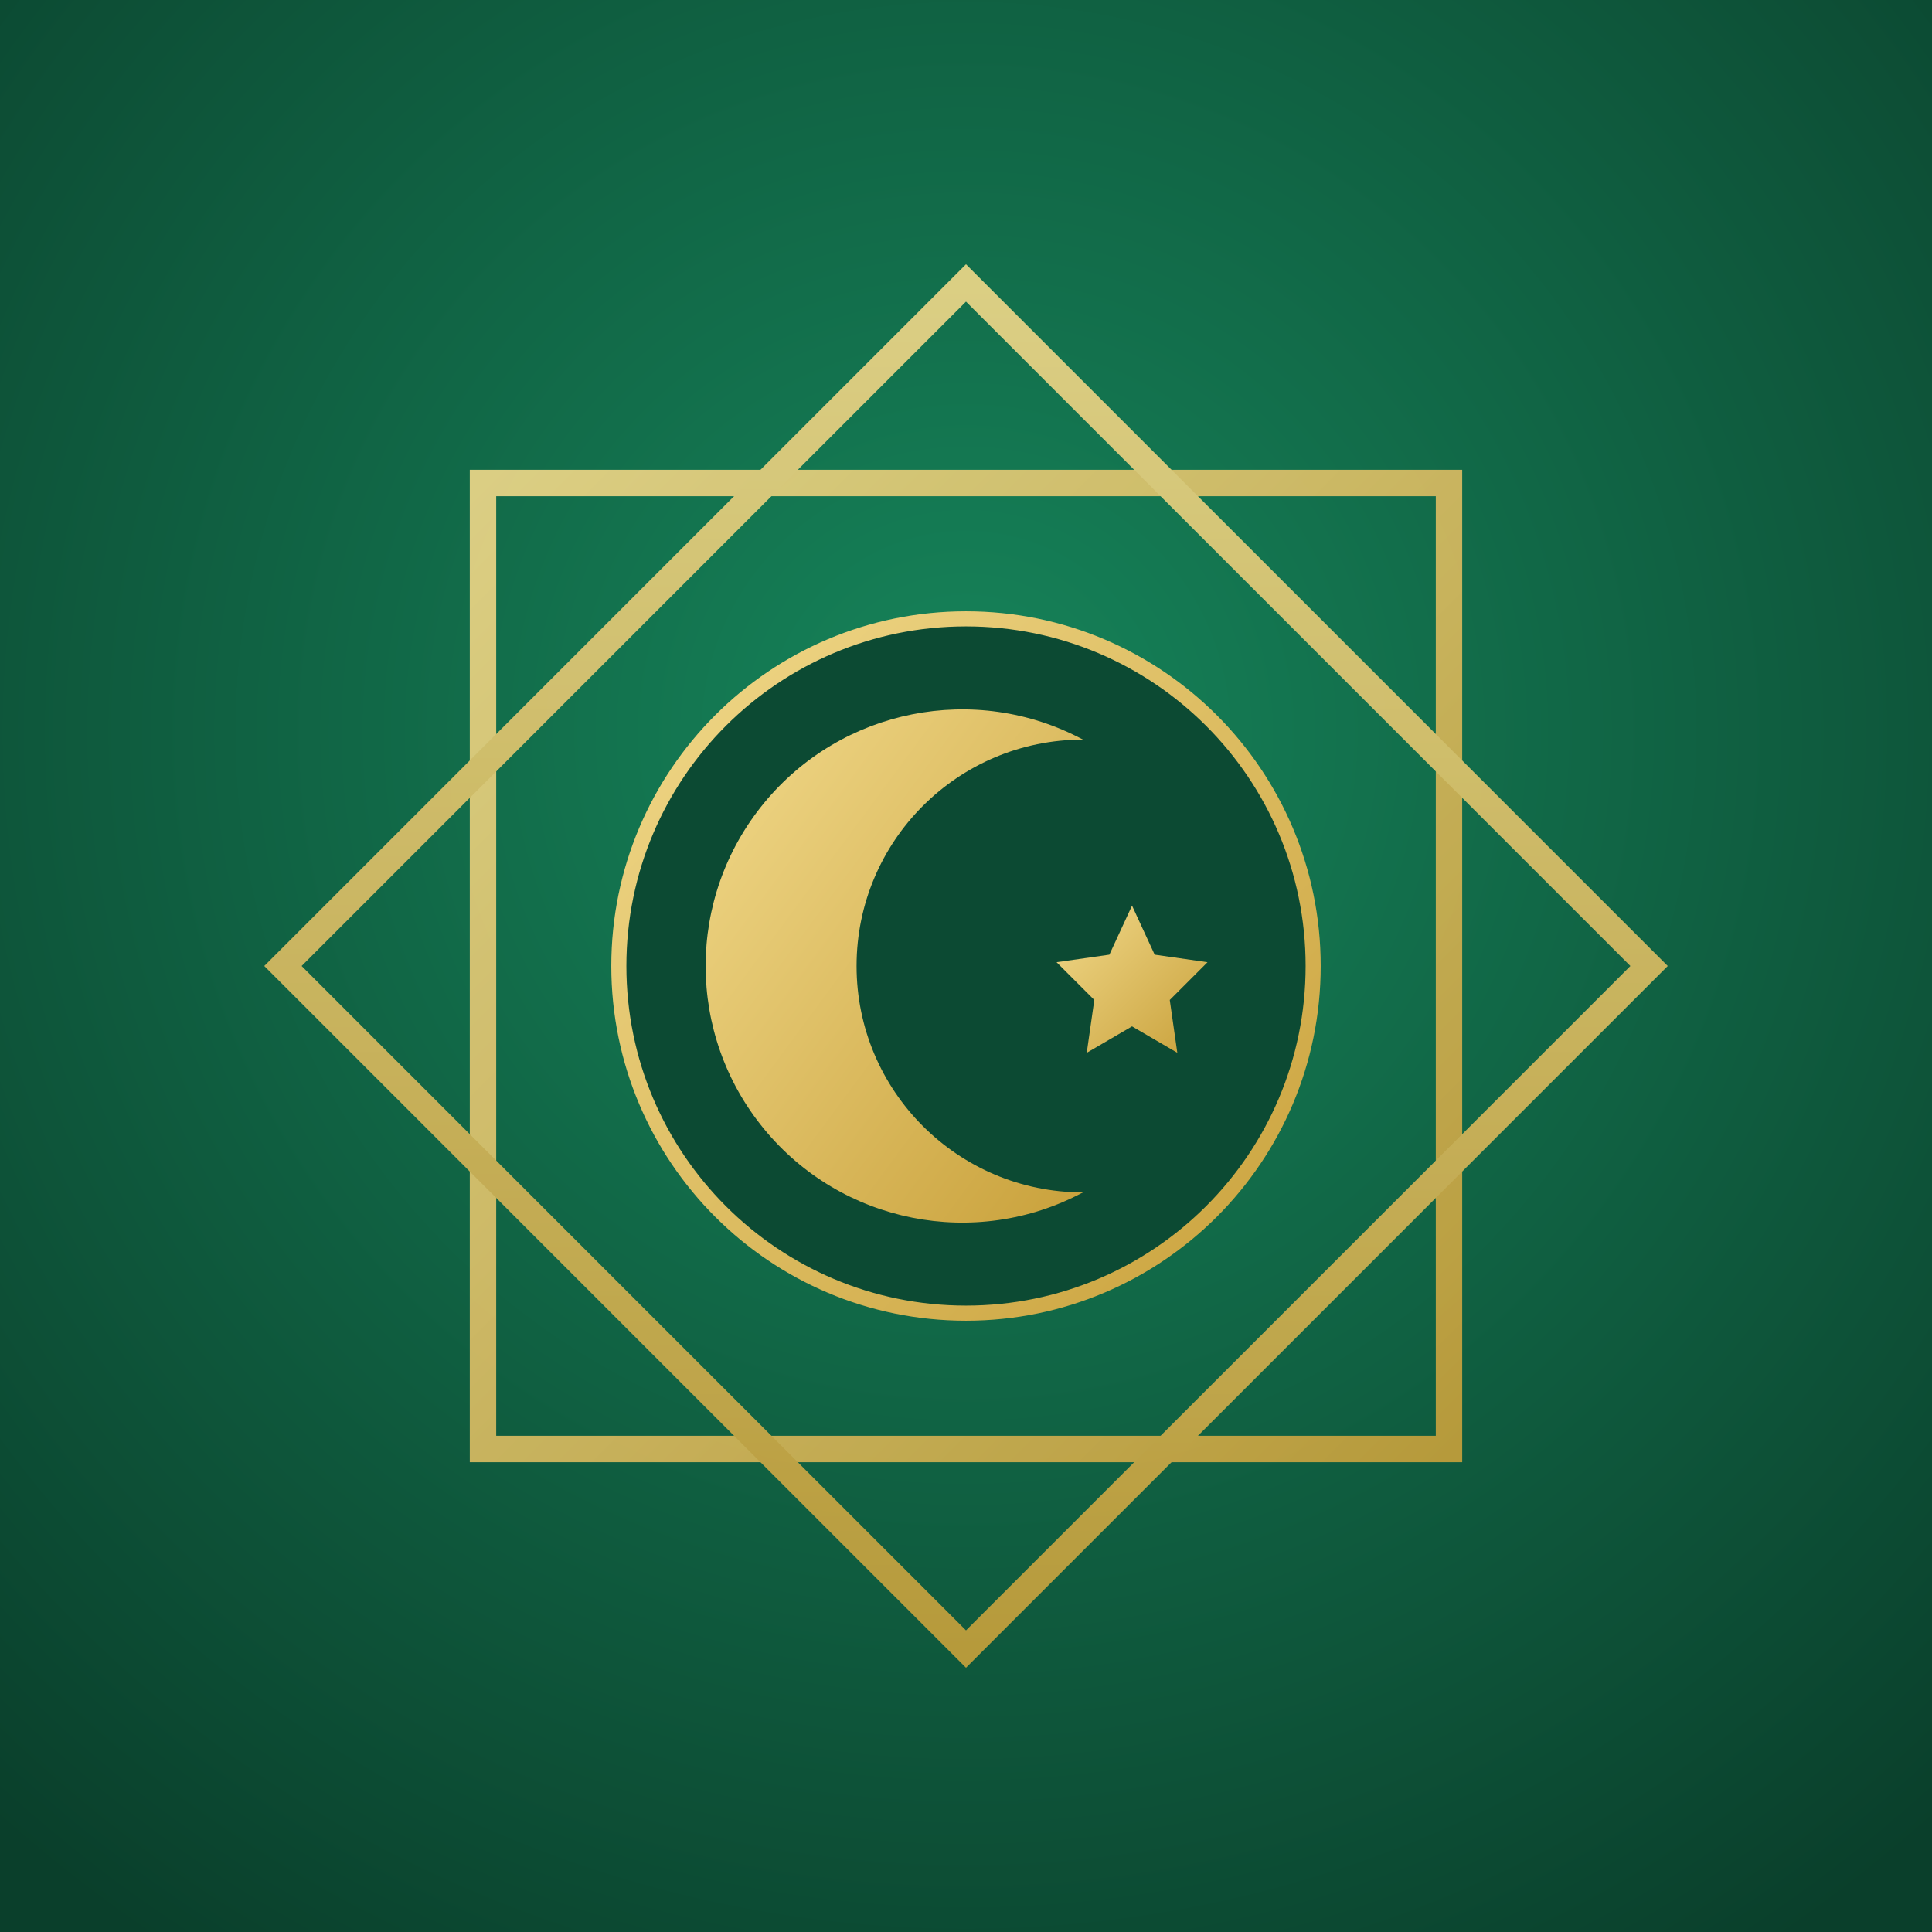
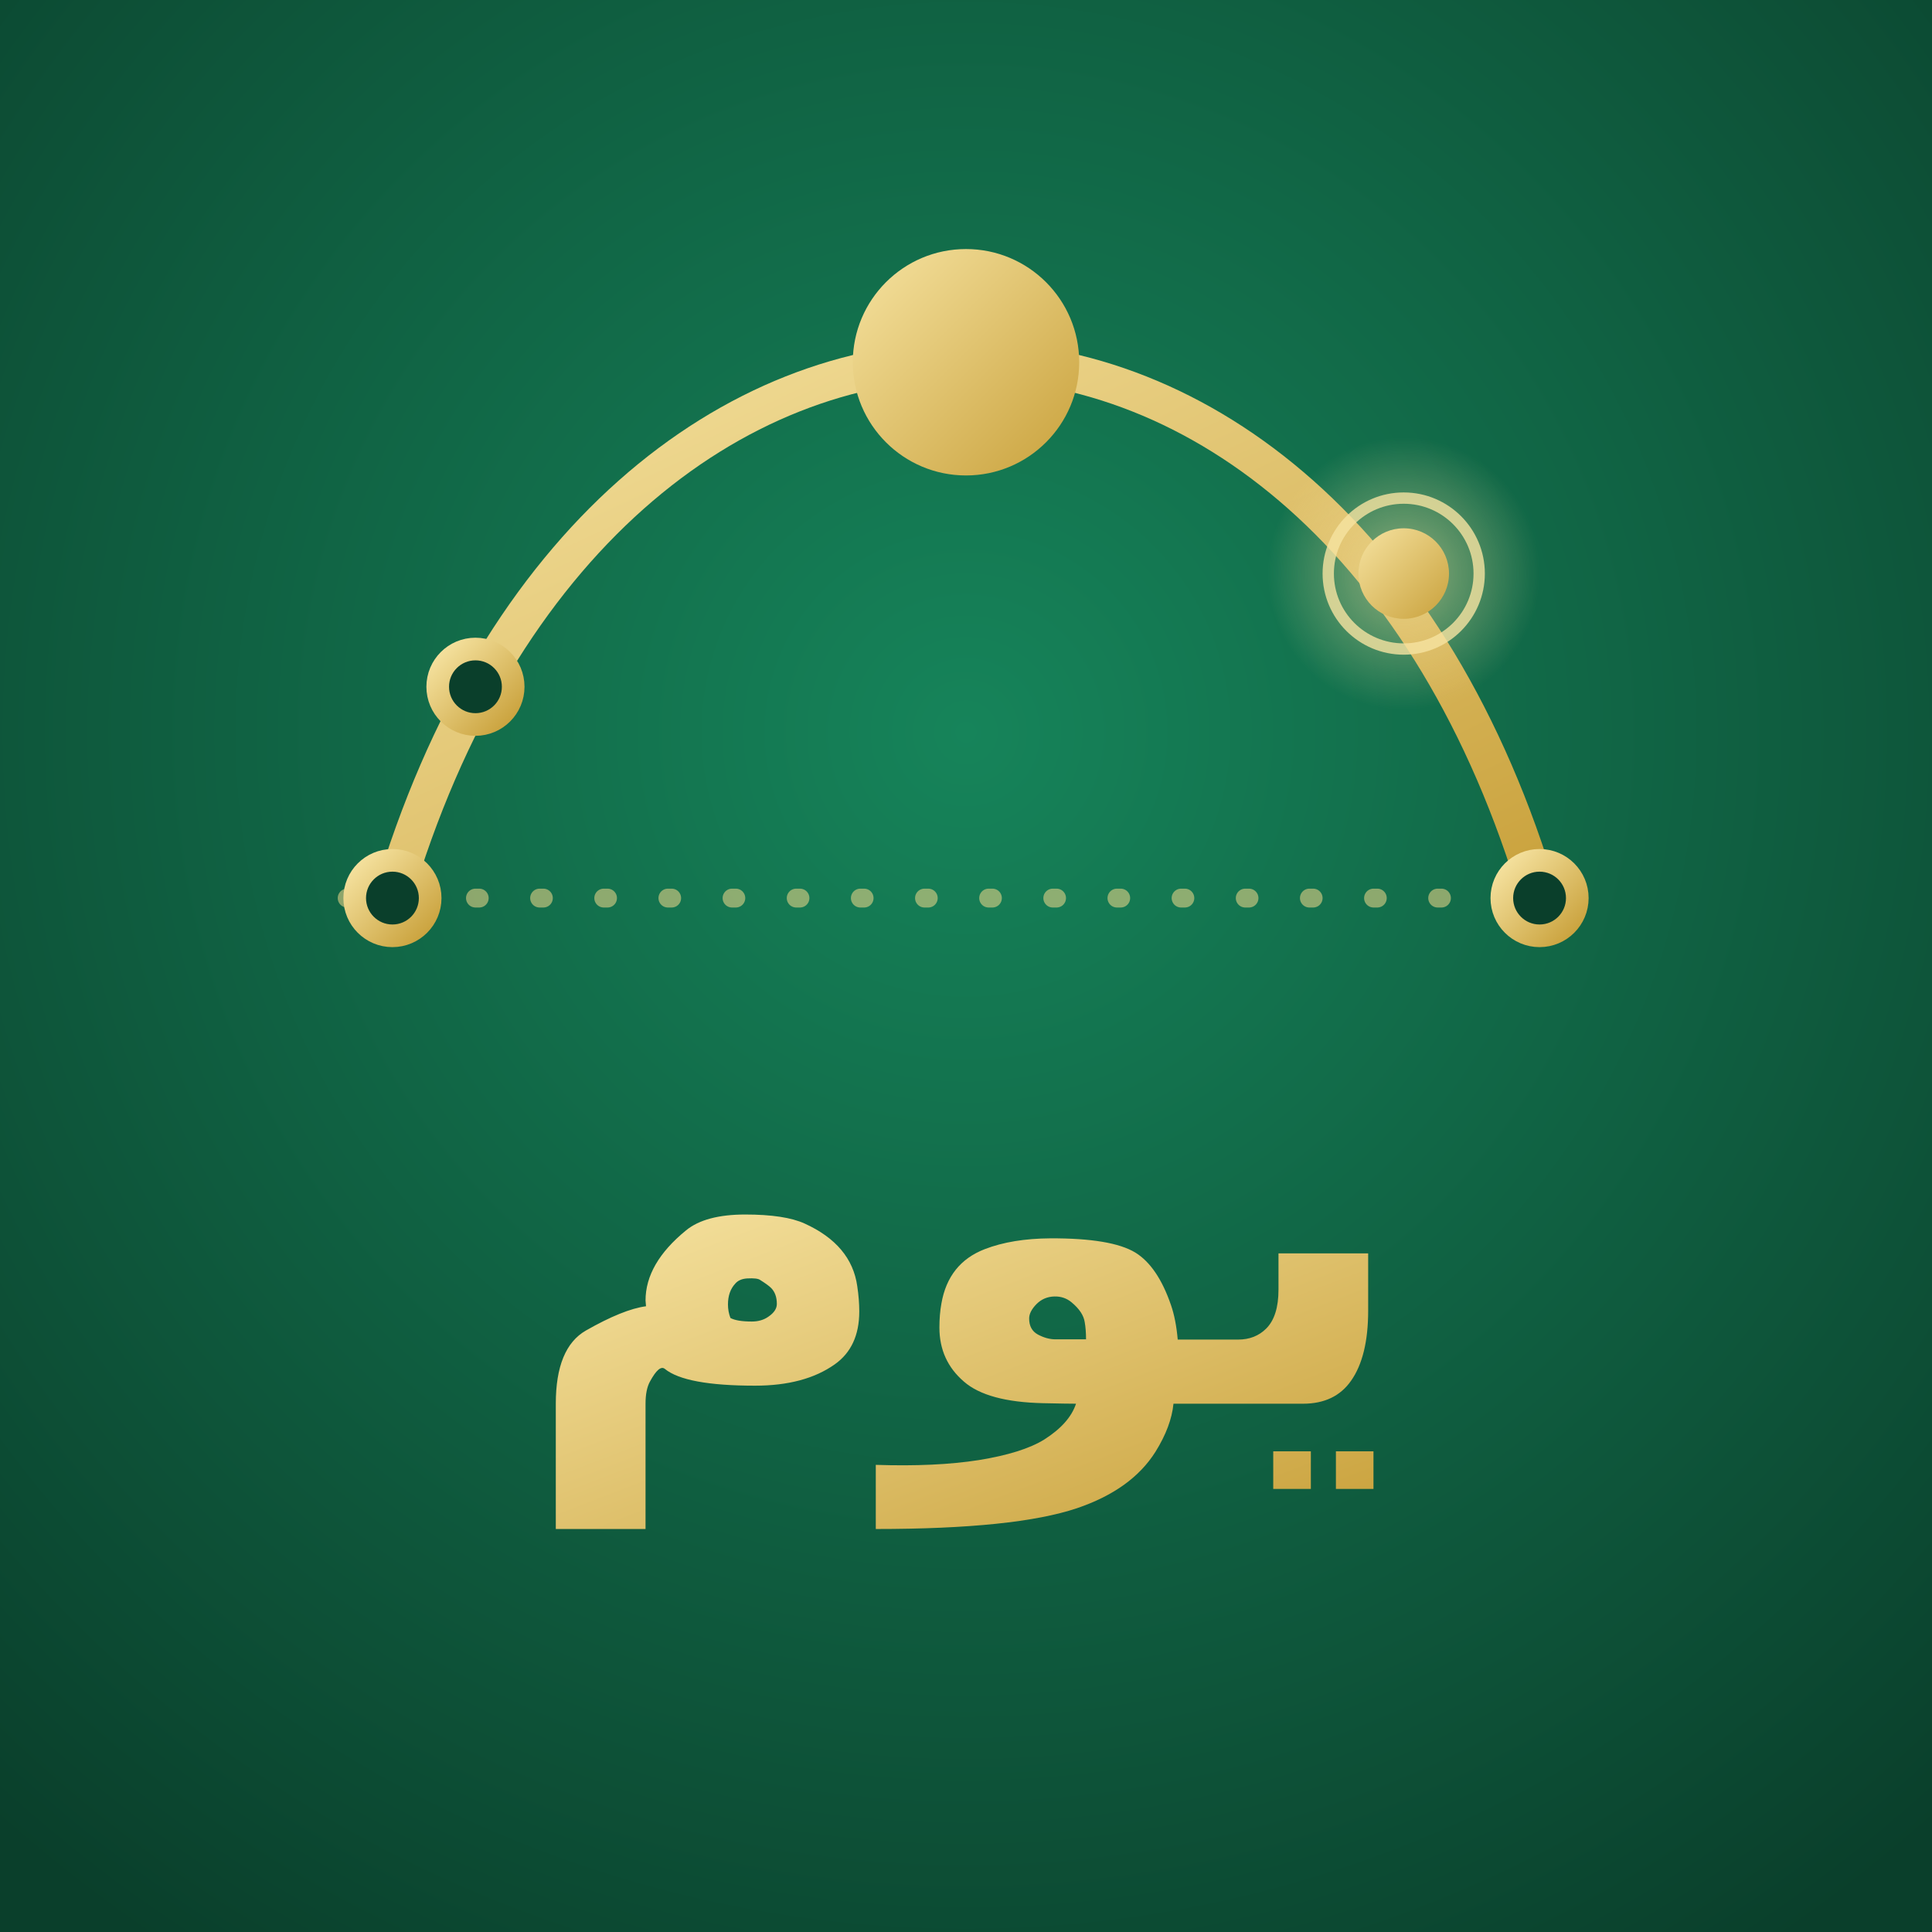
<svg xmlns="http://www.w3.org/2000/svg" viewBox="0 0 512 512">
  <defs>
    <radialGradient id="g" cx="50%" cy="38%" r="75%">
      <stop offset="0" stop-color="#16845A" />
      <stop offset="1" stop-color="#0A3F2B" />
    </radialGradient>
    <linearGradient id="o" x1="0" y1="0" x2="1" y2="1">
-       <stop offset="0" stop-color="#F1D98A" />
+       <stop offset="0" stop-color="#F6E3A1" />
      <stop offset="1" stop-color="#C9A13B" />
    </linearGradient>
+     <radialGradient id="glow">
+       <stop offset="0" stop-color="#F6E3A1" stop-opacity=".55" />
+       <stop offset="1" stop-color="#F6E3A1" stop-opacity="0" />
+     </radialGradient>
  </defs>
  <rect width="512" height="512" fill="url(#g)" />
-   <g transform="translate(256 256)" fill="none" stroke="url(#o)" stroke-width="7" opacity=".9">
-     <rect x="-128" y="-128" width="256" height="256" />
-     <rect x="-128" y="-128" width="256" height="256" transform="rotate(45)" />
+   <g transform="translate(0 -44)">
+     <line x1="92" y1="282" x2="420" y2="282" stroke="#F1D98A" stroke-opacity=".55" stroke-width="5" stroke-linecap="round" stroke-dasharray="1 16" />
+     <path d="M104 282 C 160 92, 352 92, 408 282" fill="none" stroke="url(#o)" stroke-width="10" stroke-linecap="round" />
+     <circle cx="256" cy="140" r="30" fill="url(#o)" />
+     <circle cx="126" cy="226" r="10" fill="#0A3F2B" stroke="url(#o)" stroke-width="6" />
+     <circle cx="104" cy="282" r="10" fill="#0A3F2B" stroke="url(#o)" stroke-width="6" />
+     <circle cx="408" cy="282" r="10" fill="#0A3F2B" stroke="url(#o)" stroke-width="6" />
+     <circle cx="372" cy="196" r="36" fill="url(#glow)" />
+     <circle cx="372" cy="196" r="20" fill="none" stroke="#F6E3A1" stroke-width="3" opacity=".8" />
+     <circle cx="372" cy="196" r="12" fill="url(#o)" />
  </g>
-   <circle cx="256" cy="256" r="92" fill="#0C4A33" stroke="url(#o)" stroke-width="4" />
-   <path d="M287 196a68 68 0 1 0 0 120a56 56 0 1 1 0-120z" fill="url(#o)" />
-   <path d="M300 240l6 13 14 2-10 10 2 14-12-7-12 7 2-14-10-10 14-2z" fill="url(#o)" />
+   <text x="256" y="372" text-anchor="middle" font-family="Amiri" font-weight="700" font-size="136" fill="url(#o)">يوم</text>
</svg>
